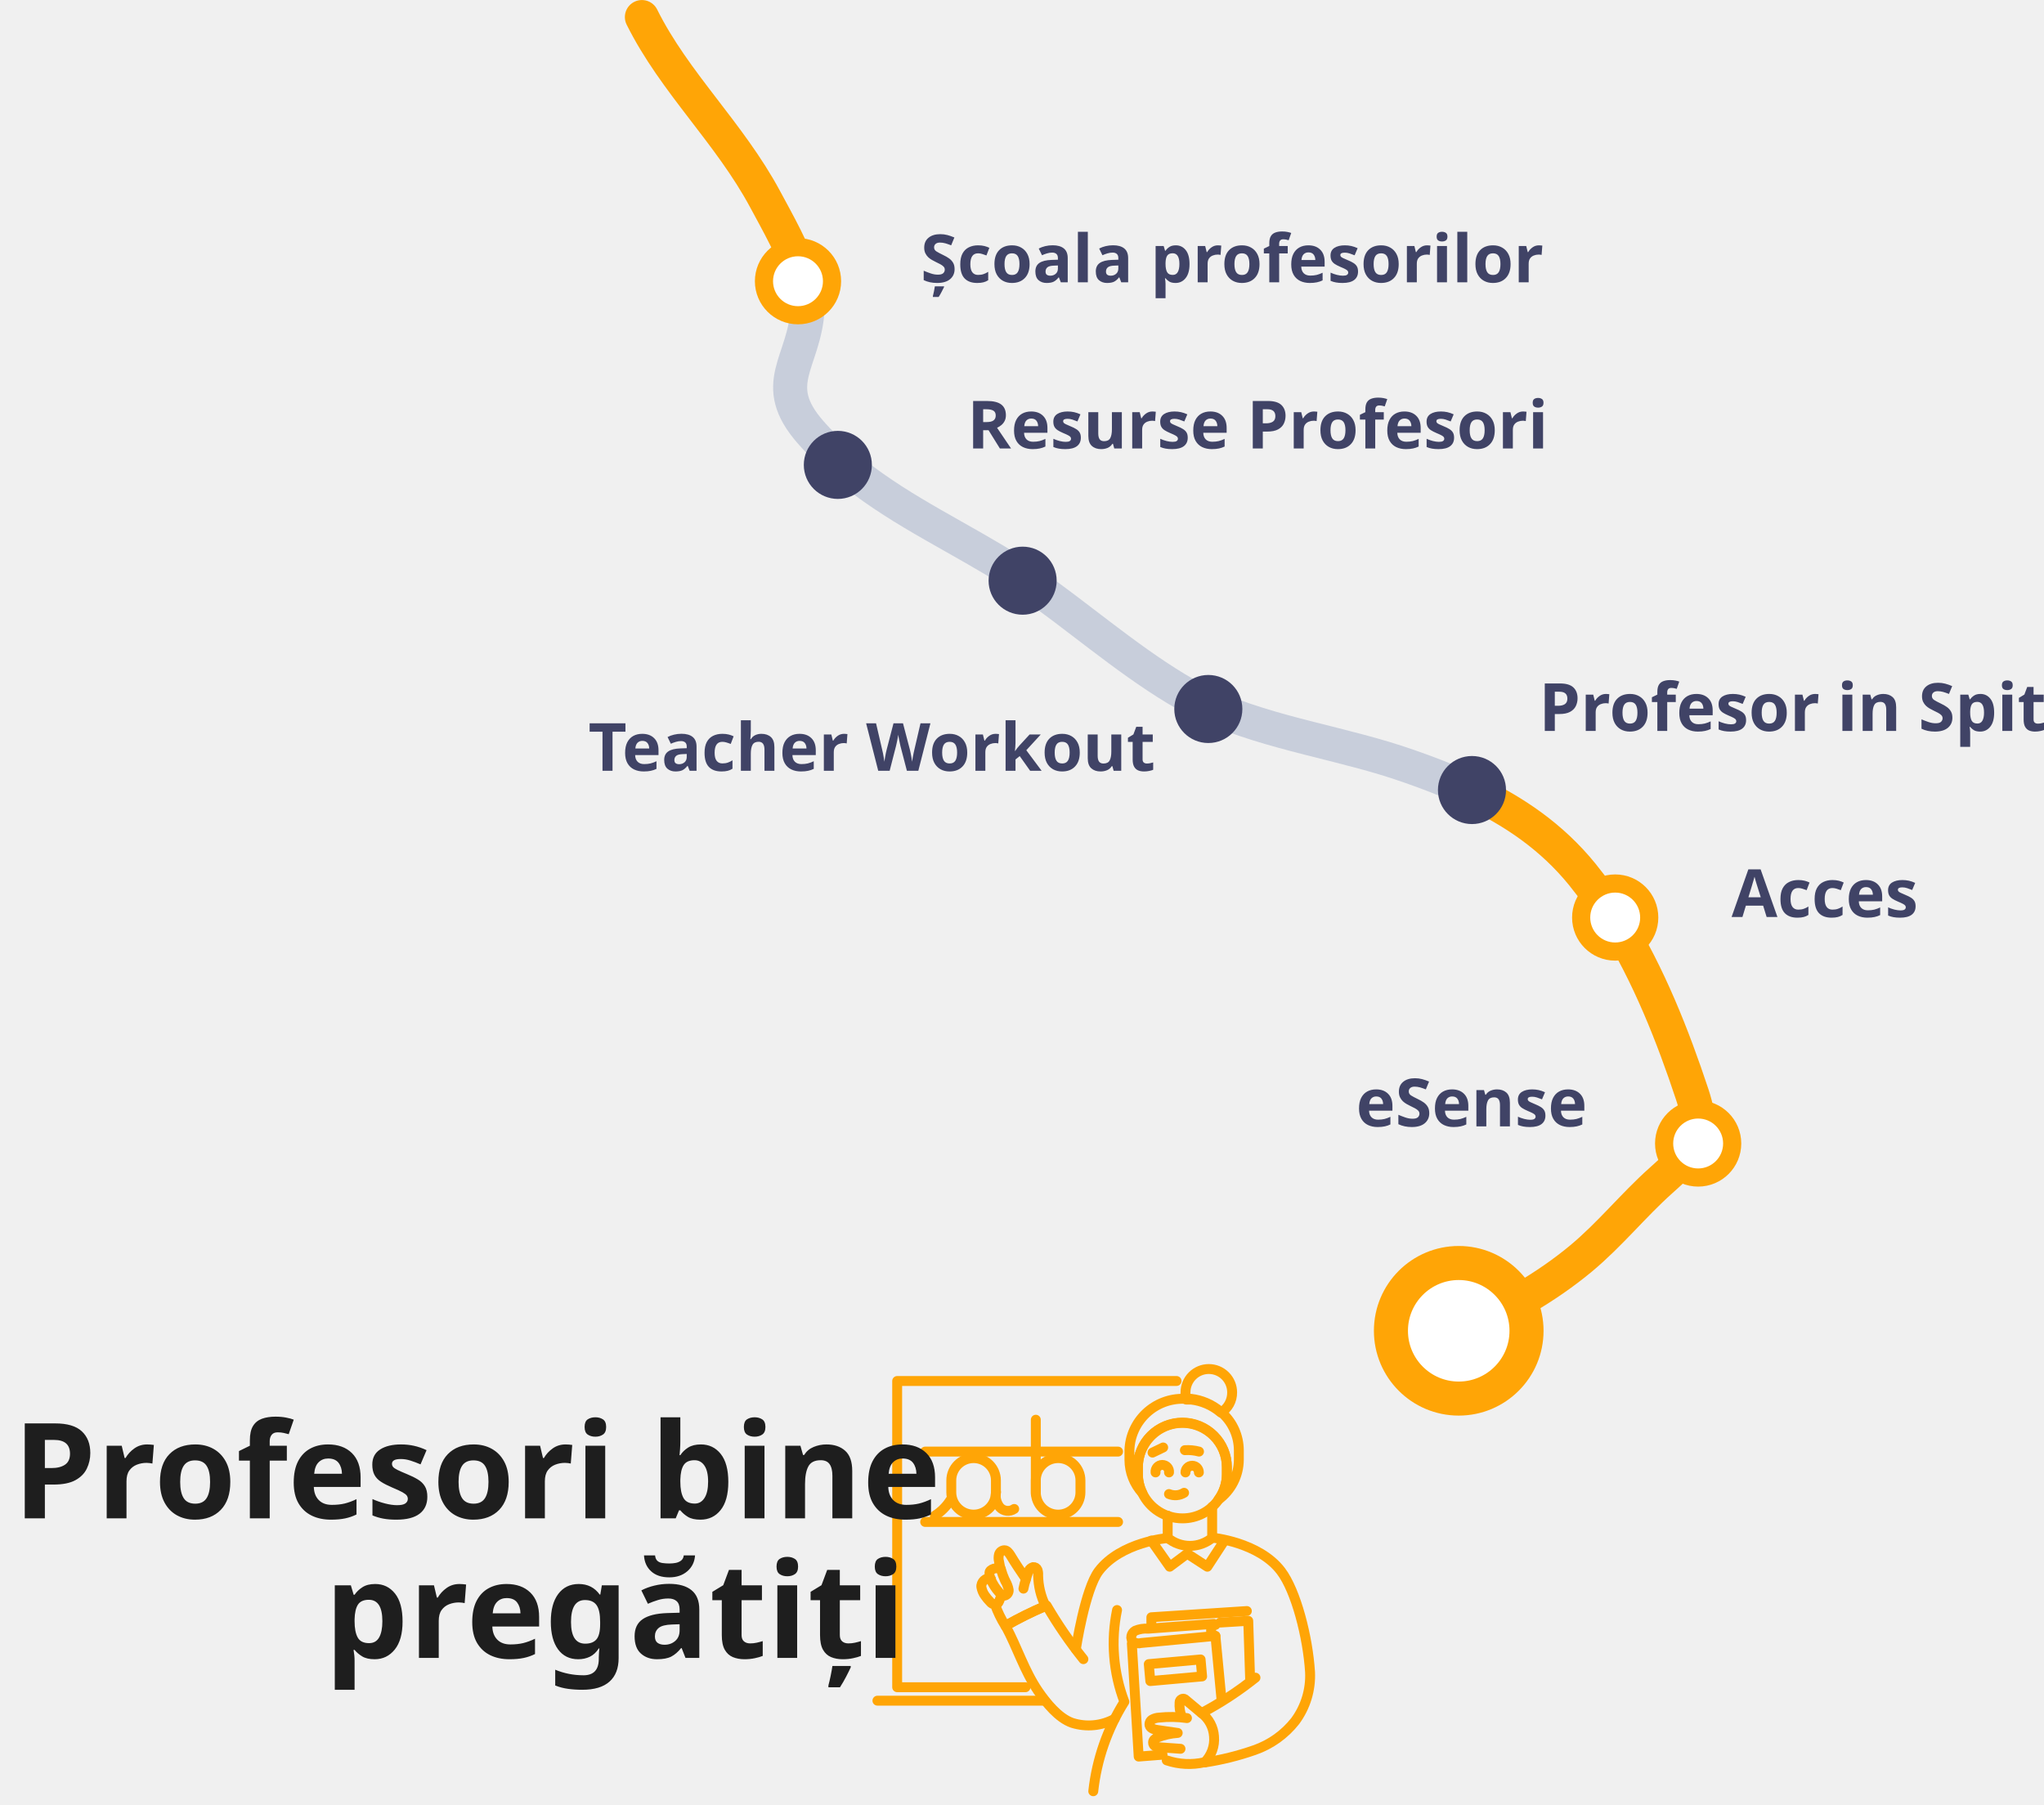
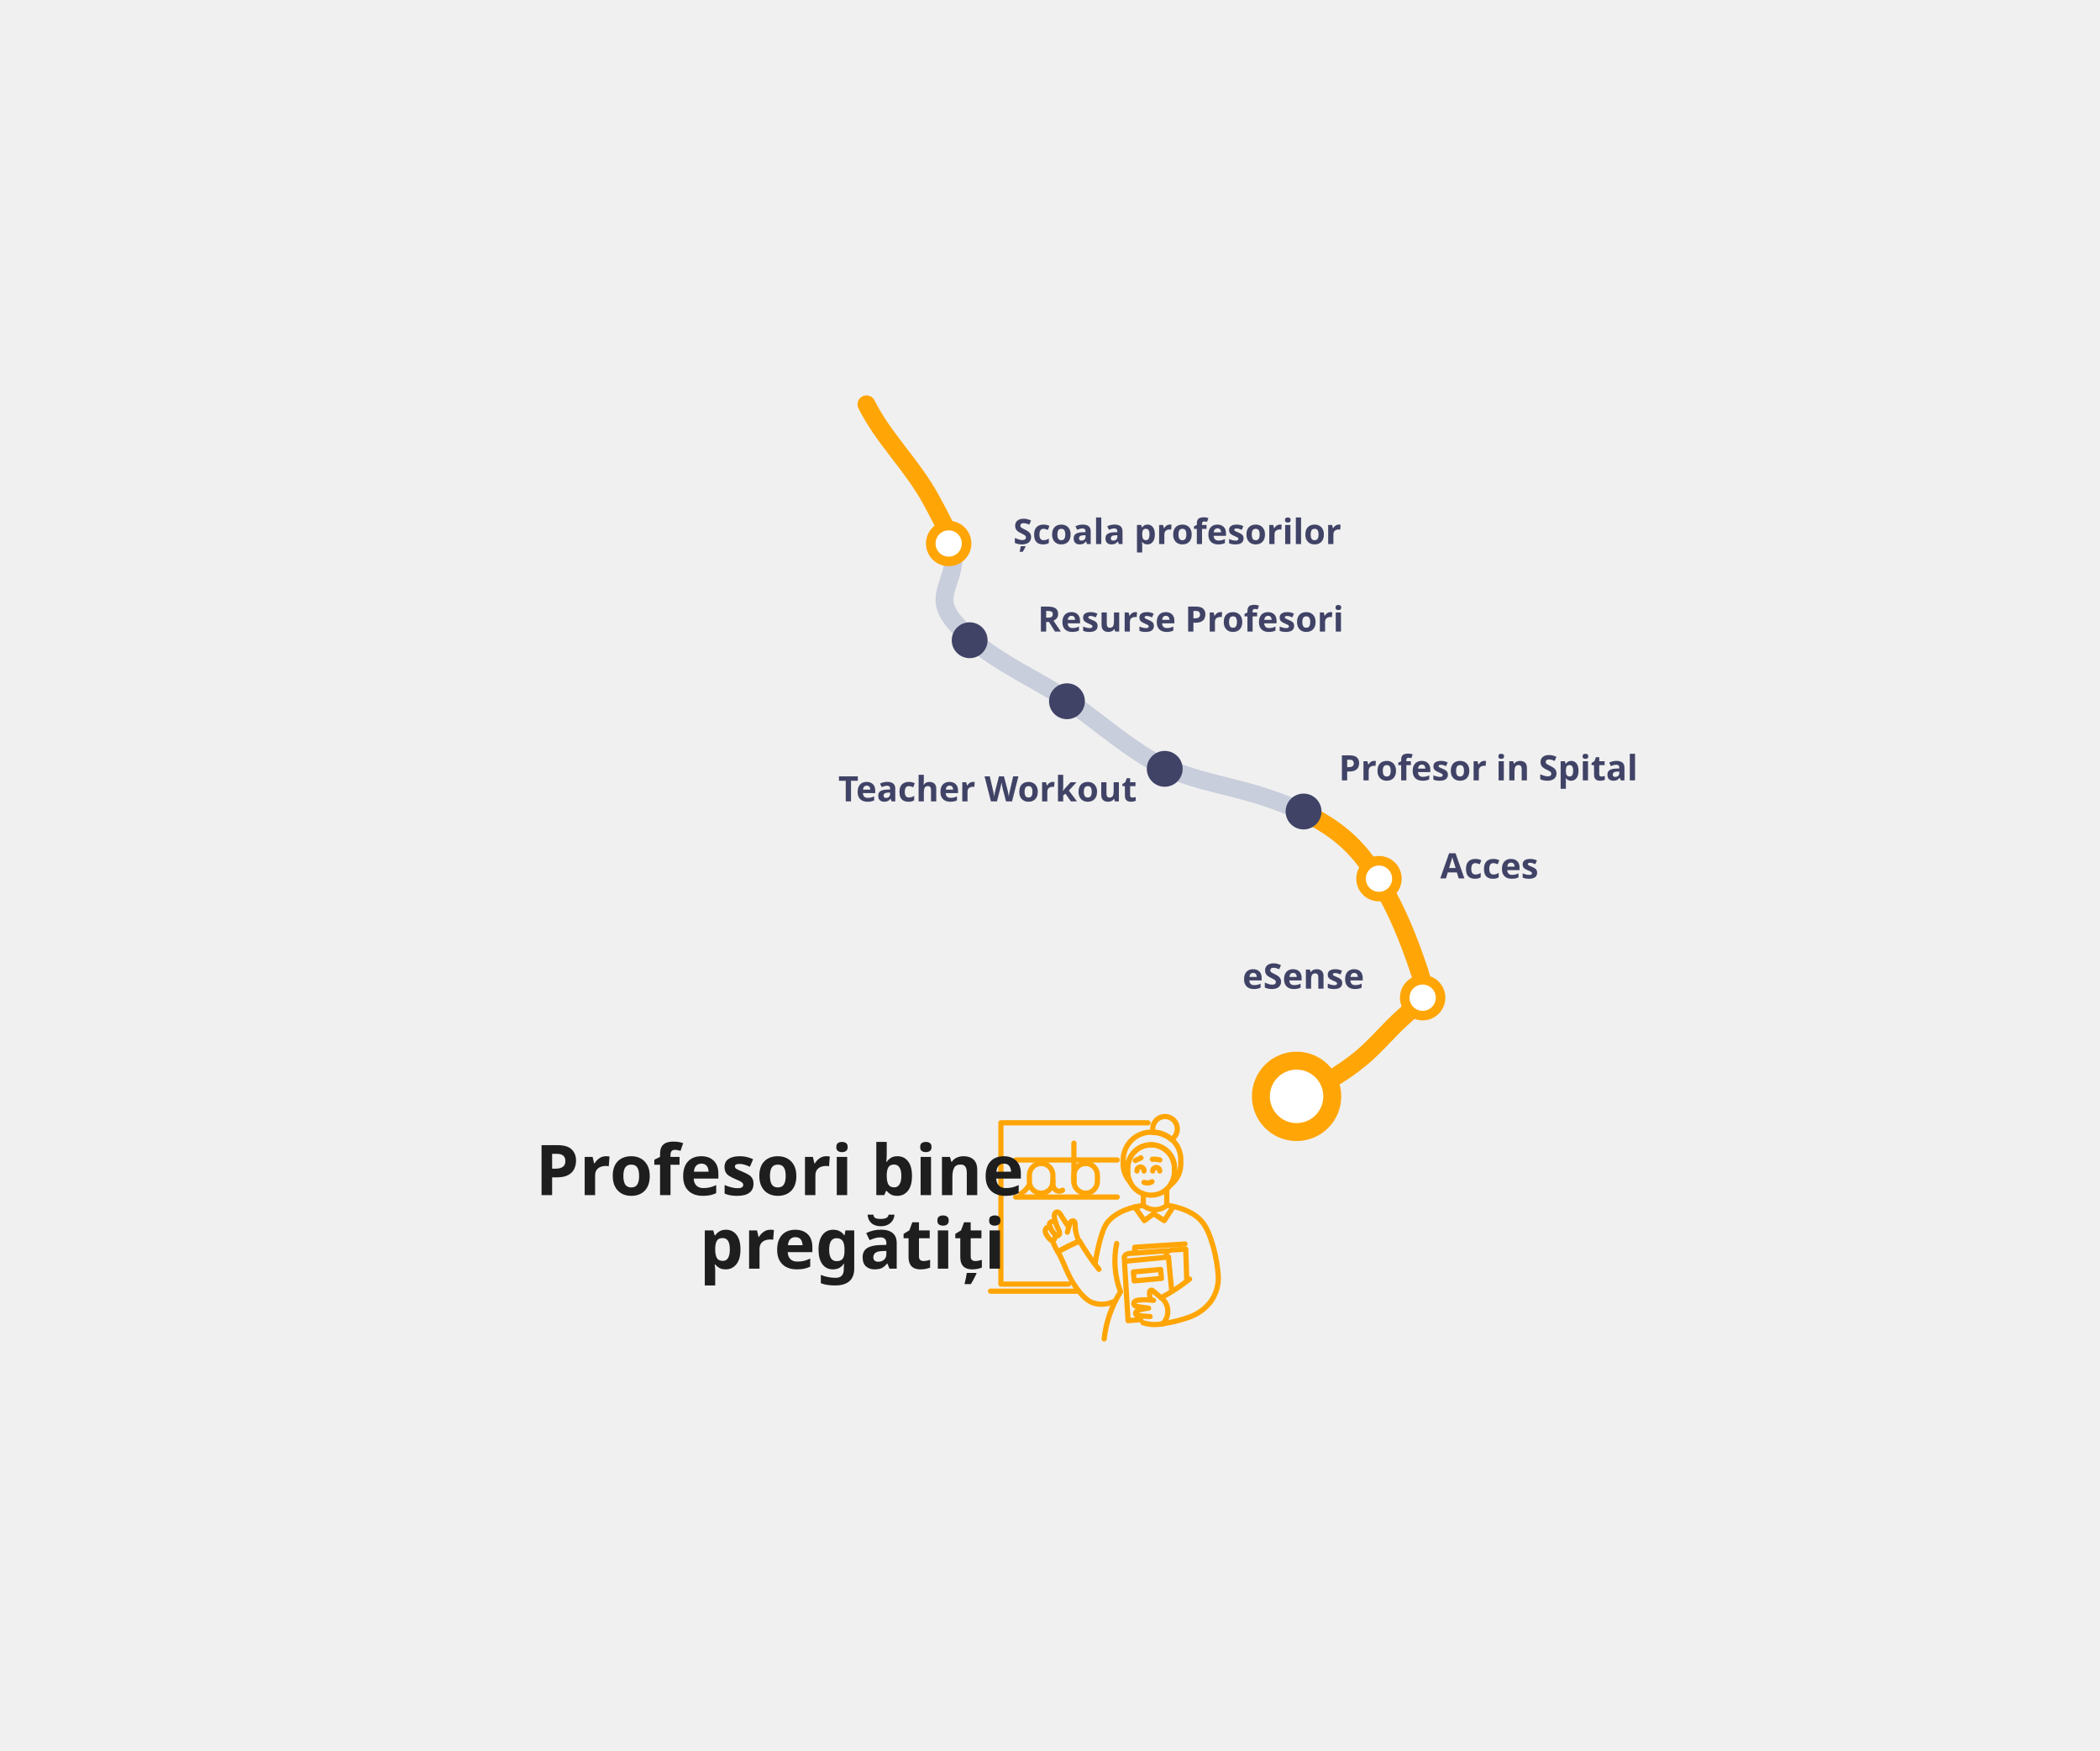
- <svg xmlns="http://www.w3.org/2000/svg" width="615" height="543" viewBox="0 0 615 543" fill="none">
-   <g clip-path="url(#clip0)">
-     <path d="M509.903 343.64C508.292 347.436 504.824 350.713 499.662 355.328C491.388 362.728 484.398 371.467 475.741 378.676C465.091 387.551 452.475 394.596 439.312 400.467" stroke="#FFA506" stroke-width="10.246" stroke-miterlimit="10" stroke-linecap="round" stroke-linejoin="round" />
-     <path d="M438.903 420.866C450.169 420.866 459.302 411.733 459.302 400.467C459.302 389.201 450.169 380.068 438.903 380.068C427.637 380.068 418.504 389.201 418.504 400.467C418.504 411.733 427.637 420.866 438.903 420.866Z" fill="white" stroke="#FFA506" stroke-width="10.246" stroke-miterlimit="10" stroke-linecap="round" stroke-linejoin="round" />
-     <path d="M485.981 277.118C496.085 293.366 503.349 311.799 509.166 329.358C510.558 333.591 511.132 336.84 510.886 339.626C510.777 341.073 510.422 342.384 509.903 343.64" stroke="#FFA506" stroke-width="10.246" stroke-miterlimit="10" stroke-linecap="round" stroke-linejoin="round" />
-     <path d="M510.941 354.345C516.596 354.345 521.181 349.76 521.181 344.104C521.181 338.449 516.596 333.864 510.941 333.864C505.285 333.864 500.7 338.449 500.7 344.104C500.7 349.76 505.285 354.345 510.941 354.345Z" fill="white" stroke="#FFA506" stroke-width="5.462" stroke-miterlimit="10" stroke-linecap="round" stroke-linejoin="round" />
-     <path d="M443.382 238.396C455.479 244.158 466.866 251.75 476.151 263.219C479.701 267.616 482.978 272.258 485.982 277.119" stroke="#FFA506" stroke-width="10.246" stroke-miterlimit="10" stroke-linecap="round" stroke-linejoin="round" />
-     <path d="M485.982 286.349C491.637 286.349 496.222 281.764 496.222 276.108C496.222 270.453 491.637 265.868 485.982 265.868C480.326 265.868 475.741 270.453 475.741 276.108C475.741 281.764 480.326 286.349 485.982 286.349Z" fill="white" stroke="#FFA506" stroke-width="5.462" stroke-miterlimit="10" stroke-linecap="round" stroke-linejoin="round" />
-     <path d="M363.562 212.317C382.759 220.974 404.387 223.65 424.075 230.613C425.413 231.078 426.752 231.569 428.117 232.061C433.278 233.972 438.412 236.02 443.409 238.423" stroke="#C8CEDB" stroke-width="10.246" stroke-miterlimit="10" stroke-linecap="round" stroke-linejoin="round" />
-     <path d="M442.89 247.981C448.545 247.981 453.13 243.397 453.13 237.741C453.13 232.085 448.545 227.501 442.89 227.501C437.234 227.501 432.649 232.085 432.649 237.741C432.649 243.397 437.234 247.981 442.89 247.981Z" fill="#404366" />
-     <path d="M308.781 174.714C323.773 185.064 338.137 197.708 353.866 207.238C357.007 209.149 360.256 210.815 363.588 212.317" stroke="#C8CEDB" stroke-width="10.246" stroke-miterlimit="10" stroke-linecap="round" stroke-linejoin="round" />
-     <path d="M363.562 223.595C369.217 223.595 373.802 219.01 373.802 213.355C373.802 207.699 369.217 203.114 363.562 203.114C357.906 203.114 353.321 207.699 353.321 213.355C353.321 219.01 357.906 223.595 363.562 223.595Z" fill="#404366" />
-     <path d="M251.627 137.876C265.882 150.766 282.84 158.794 299.06 168.461C302.337 170.4 305.56 172.503 308.755 174.714" stroke="#C8CEDB" stroke-width="10.246" stroke-miterlimit="10" stroke-linecap="round" stroke-linejoin="round" />
-     <path d="M307.69 184.982C313.345 184.982 317.93 180.397 317.93 174.742C317.93 169.086 313.345 164.501 307.69 164.501C302.034 164.501 297.449 169.086 297.449 174.742C297.449 180.397 302.034 184.982 307.69 184.982Z" fill="#404366" />
-     <path d="M241.769 84.626C242.643 87.63 243.135 90.47 242.998 92.928C242.07 109.231 231.065 115.484 243.954 130.148C246.412 132.934 248.951 135.501 251.6 137.904" stroke="#C8CEDB" stroke-width="10.246" stroke-miterlimit="10" stroke-linecap="round" stroke-linejoin="round" />
-     <path d="M252.091 150.138C257.747 150.138 262.331 145.553 262.331 139.897C262.331 134.242 257.747 129.657 252.091 129.657C246.435 129.657 241.851 134.242 241.851 139.897C241.851 145.553 246.435 150.138 252.091 150.138Z" fill="#404366" />
-     <path d="M193.134 5.134C202.937 24.85 219.486 39.978 230.218 59.967C233.576 66.248 239.256 76.106 241.769 84.654" stroke="#FFA506" stroke-width="10.246" stroke-miterlimit="10" stroke-linecap="round" stroke-linejoin="round" />
-     <path d="M240.103 94.867C245.758 94.867 250.343 90.282 250.343 84.626C250.343 78.971 245.758 74.386 240.103 74.386C234.447 74.386 229.862 78.971 229.862 84.626C229.862 90.282 234.447 94.867 240.103 94.867Z" fill="white" stroke="#FFA506" stroke-width="5.462" stroke-miterlimit="10" stroke-linecap="round" stroke-linejoin="round" />
-     <text fill="#404366" xml:space="preserve" style="white-space: pre" font-family="Titillium Web" font-size="20" font-weight="600" letter-spacing="0px">
-       <tspan x="277" y="84.95">Școala profesorilor+ <svg xmlns="http://www.w3.org/2000/svg" width="1200" height="1000" viewBox="0 0 1200 1000" fill="none">
+   <g id="segment-education-01-profesori-bine-pregatiti">
+     <g id="Group 1155">
+       <path id="Vector" d="M811.903 569.507C810.292 573.303 806.824 576.58 801.662 581.195C793.388 588.595 786.398 597.333 777.741 604.543C767.091 613.418 754.475 620.463 741.312 626.334" stroke="#FFA506" stroke-width="10.246" stroke-miterlimit="10" stroke-linecap="round" stroke-linejoin="round" />
+       <path id="Vector_2" d="M740.903 646.732C752.169 646.732 761.302 637.599 761.302 626.333C761.302 615.067 752.169 605.935 740.903 605.935C729.637 605.935 720.504 615.067 720.504 626.333C720.504 637.599 729.637 646.732 740.903 646.732Z" fill="white" stroke="#FFA506" stroke-width="10.246" stroke-miterlimit="10" stroke-linecap="round" stroke-linejoin="round" />
+       <path id="Vector_3" d="M787.981 502.985C798.085 519.233 805.349 537.666 811.166 555.224C812.558 559.457 813.132 562.707 812.886 565.492C812.777 566.939 812.422 568.25 811.903 569.506" stroke="#FFA506" stroke-width="10.246" stroke-miterlimit="10" stroke-linecap="round" stroke-linejoin="round" />
+       <path id="Vector_4" d="M812.941 580.211C818.596 580.211 823.181 575.626 823.181 569.971C823.181 564.315 818.596 559.73 812.941 559.73C807.285 559.73 802.7 564.315 802.7 569.971C802.7 575.626 807.285 580.211 812.941 580.211Z" fill="white" stroke="#FFA506" stroke-width="5.462" stroke-miterlimit="10" stroke-linecap="round" stroke-linejoin="round" />
+       <path id="Vector_5" d="M745.381 464.263C757.478 470.025 768.865 477.616 778.15 489.085C781.7 493.482 784.977 498.124 787.981 502.985" stroke="#FFA506" stroke-width="10.246" stroke-miterlimit="10" stroke-linecap="round" stroke-linejoin="round" />
+       <path id="Vector_6" d="M787.982 512.215C793.637 512.215 798.222 507.63 798.222 501.975C798.222 496.319 793.637 491.734 787.982 491.734C782.326 491.734 777.741 496.319 777.741 501.975C777.741 507.63 782.326 512.215 787.982 512.215Z" fill="white" stroke="#FFA506" stroke-width="5.462" stroke-miterlimit="10" stroke-linecap="round" stroke-linejoin="round" />
+       <path id="Vector_7" d="M665.562 438.184C684.759 446.84 706.387 449.516 726.075 456.48C727.413 456.944 728.752 457.436 730.117 457.927C735.278 459.839 740.412 461.887 745.409 464.29" stroke="#C8CEDB" stroke-width="10.246" stroke-miterlimit="10" stroke-linecap="round" stroke-linejoin="round" />
+       <path id="Vector_8" d="M744.89 473.848C750.545 473.848 755.13 469.263 755.13 463.608C755.13 457.952 750.545 453.367 744.89 453.367C739.234 453.367 734.649 457.952 734.649 463.608C734.649 469.263 739.234 473.848 744.89 473.848Z" fill="#404366" />
+       <path id="Vector_9" d="M610.781 400.581C625.773 410.931 640.137 423.574 655.866 433.105C659.007 435.016 662.256 436.682 665.588 438.184" stroke="#C8CEDB" stroke-width="10.246" stroke-miterlimit="10" stroke-linecap="round" stroke-linejoin="round" />
+       <path id="Vector_10" d="M665.561 449.461C671.216 449.461 675.801 444.876 675.801 439.221C675.801 433.565 671.216 428.98 665.561 428.98C659.905 428.98 655.32 433.565 655.32 439.221C655.32 444.876 659.905 449.461 665.561 449.461Z" fill="#404366" />
+       <path id="Vector_11" d="M553.627 363.743C567.882 376.632 584.84 384.66 601.06 394.327C604.337 396.266 607.56 398.369 610.755 400.581" stroke="#C8CEDB" stroke-width="10.246" stroke-miterlimit="10" stroke-linecap="round" stroke-linejoin="round" />
+       <path id="Vector_12" d="M609.69 410.848C615.345 410.848 619.93 406.264 619.93 400.608C619.93 394.952 615.345 390.368 609.69 390.368C604.034 390.368 599.449 394.952 599.449 400.608C599.449 406.264 604.034 410.848 609.69 410.848Z" fill="#404366" />
+       <path id="Vector_13" d="M543.769 310.493C544.643 313.497 545.135 316.337 544.998 318.794C544.07 335.097 533.065 341.35 545.954 356.015C548.412 358.8 550.951 361.367 553.6 363.77" stroke="#C8CEDB" stroke-width="10.246" stroke-miterlimit="10" stroke-linecap="round" stroke-linejoin="round" />
+       <path id="Vector_14" d="M554.091 376.004C559.747 376.004 564.331 371.419 564.331 365.764C564.331 360.108 559.747 355.523 554.091 355.523C548.435 355.523 543.851 360.108 543.851 365.764C543.851 371.419 548.435 376.004 554.091 376.004Z" fill="#404366" />
+       <path id="Vector_15" d="M495.134 231C504.937 250.716 521.486 265.845 532.218 285.834C535.576 292.115 541.256 301.973 543.769 310.52" stroke="#FFA506" stroke-width="10.246" stroke-miterlimit="10" stroke-linecap="round" stroke-linejoin="round" />
+       <path id="Vector_16" d="M542.103 320.733C547.758 320.733 552.343 316.148 552.343 310.493C552.343 304.837 547.758 300.252 542.103 300.252C536.447 300.252 531.862 304.837 531.862 310.493C531.862 316.148 536.447 320.733 542.103 320.733Z" fill="white" stroke="#FFA506" stroke-width="5.462" stroke-miterlimit="10" stroke-linecap="round" stroke-linejoin="round" />
+       <text id="Ècoala profesorilor" fill="#404366" xml:space="preserve" style="white-space: pre" font-family="Titillium Web" font-size="20" font-weight="600" letter-spacing="0px">
+         <tspan x="579" y="310.816">Școala profesorilor</tspan>
-     </text>
-     <text fill="#404366" xml:space="preserve" style="white-space: pre" font-family="Titillium Web" font-size="20" font-weight="600" letter-spacing="0px">
-       <tspan x="291" y="134.95">Resurse Profesori</tspan>
-     </text>
-     <text fill="#404366" xml:space="preserve" style="white-space: pre" font-family="Titillium Web" font-size="20" font-weight="600" letter-spacing="0px">
-       <tspan x="177" y="231.95">Teacher Workout</tspan>
-     </text>
-     <text fill="#404366" xml:space="preserve" style="white-space: pre" font-family="Titillium Web" font-size="20" font-weight="600" letter-spacing="0px">
-       <tspan x="521" y="275.95">Acces</tspan>
-     </text>
-     <text fill="#404366" xml:space="preserve" style="white-space: pre" font-family="Titillium Web" font-size="20" font-weight="600" letter-spacing="0px">
-       <tspan x="463" y="219.95">Profesor in Spital+       </text>
+       <text id="Resurse Profesori" fill="#404366" xml:space="preserve" style="white-space: pre" font-family="Titillium Web" font-size="20" font-weight="600" letter-spacing="0px">
+         <tspan x="593" y="360.816">Resurse Profesori</tspan>
+       </text>
+       <text id="Teacher Workout" fill="#404366" xml:space="preserve" style="white-space: pre" font-family="Titillium Web" font-size="20" font-weight="600" letter-spacing="0px">
+         <tspan x="479" y="457.816">Teacher Workout</tspan>
+       </text>
+       <text id="Acces" fill="#404366" xml:space="preserve" style="white-space: pre" font-family="Titillium Web" font-size="20" font-weight="600" letter-spacing="0px">
+         <tspan x="823" y="501.816">Acces</tspan>
+       </text>
+       <text id="Profesor in Spital" fill="#404366" xml:space="preserve" style="white-space: pre" font-family="Titillium Web" font-size="20" font-weight="600" letter-spacing="0px">
+         <tspan x="765" y="445.816">Profesor in Spital</tspan>
-     </text>
-     <text fill="#404366" xml:space="preserve" style="white-space: pre" font-family="Titillium Web" font-size="20" font-weight="600" letter-spacing="0px">
-       <tspan x="408" y="338.95">eSense</tspan>
-     </text>
-     <path d="M354.001 415.573H269.942V507.726H308.544" stroke="#FFA506" stroke-width="2.978" stroke-linecap="round" stroke-linejoin="round" />
-     <path d="M364.716 453.425V462.783C362.833 464.339 360.468 465.19 358.025 465.19C355.583 465.19 353.217 464.339 351.334 462.783V456.092" stroke="#FFA506" stroke-width="2.978" stroke-linecap="round" stroke-linejoin="round" />
-     <path d="M351.731 449.592C352.464 449.891 353.257 450.013 354.046 449.948C354.834 449.883 355.596 449.633 356.27 449.218" stroke="#FFA506" stroke-width="2.978" stroke-linecap="round" stroke-linejoin="round" />
-     <path d="M356.504 436.393C357.936 436.298 359.375 436.44 360.762 436.814" stroke="#FFA506" stroke-width="2.978" stroke-linecap="round" stroke-linejoin="round" />
-     <path d="M346.773 437.121L349.978 435.577" stroke="#FFA506" stroke-width="2.978" stroke-linecap="round" stroke-linejoin="round" />
-     <path d="M347.685 443.084C347.654 442.8 347.683 442.513 347.771 442.241C347.859 441.969 348.003 441.719 348.194 441.506C348.385 441.294 348.618 441.124 348.879 441.007C349.14 440.891 349.422 440.831 349.708 440.831C349.994 440.831 350.276 440.891 350.537 441.007C350.798 441.124 351.032 441.294 351.222 441.506C351.413 441.719 351.557 441.969 351.645 442.241C351.733 442.513 351.762 442.8 351.732 443.084" stroke="#FFA506" stroke-width="2.978" stroke-linecap="round" stroke-linejoin="round" />
-     <path d="M356.692 443.087C356.692 442.553 356.904 442.042 357.282 441.664C357.659 441.287 358.171 441.075 358.704 441.075C359.238 441.075 359.75 441.287 360.127 441.664C360.505 442.042 360.717 442.553 360.717 443.087" stroke="#FFA506" stroke-width="2.978" stroke-linecap="round" stroke-linejoin="round" />
-     <path d="M351.287 462.832C351.287 462.832 337.25 464.002 330.582 472.775C326.441 478.273 323.704 496.287 323.704 496.287" stroke="#FFA506" stroke-width="2.978" stroke-linecap="round" stroke-linejoin="round" />
-     <path d="M364.714 462.716C364.714 462.716 378.752 464.002 385.419 472.776C389.958 478.765 393.514 492.662 394.169 503.189C394.413 508.462 392.835 513.658 389.701 517.905C386.546 521.92 382.309 524.948 377.488 526.631C372.595 528.348 367.55 529.602 362.422 530.374" stroke="#FFA506" stroke-width="2.978" stroke-linecap="round" stroke-linejoin="round" />
-     <path d="M377.746 504.849C372.678 508.897 367.243 512.461 361.51 515.494C362.602 516.327 363.504 517.384 364.154 518.595C364.804 519.805 365.187 521.141 365.276 522.512C365.407 523.952 365.218 525.402 364.725 526.761C364.232 528.119 363.445 529.352 362.422 530.373" stroke="#FFA506" stroke-width="2.978" stroke-linecap="round" stroke-linejoin="round" />
-     <path d="M335.4 517.225C333.464 518.281 331.335 518.936 329.14 519.149C326.945 519.362 324.73 519.129 322.627 518.465C318.462 517.038 314.719 512.336 312.333 508.85C308.192 502.767 306.11 495.842 302.624 489.385C302.611 489.339 302.611 489.291 302.624 489.245C306.489 487.024 310.48 485.032 314.579 483.279L314.906 483.138C318.194 488.783 321.893 494.179 325.972 499.281" stroke="#FFA506" stroke-width="2.978" stroke-linecap="round" stroke-linejoin="round" />
-     <path d="M361.488 515.492C359.944 514.229 358.049 512.591 356.505 511.328C356.356 511.229 356.181 511.177 356.002 511.177C355.823 511.177 355.648 511.229 355.499 511.328C355.324 511.414 355.178 511.548 355.074 511.713C354.971 511.878 354.915 512.069 354.914 512.264C354.797 513.77 355.029 515.283 355.592 516.685" stroke="#FFA506" stroke-width="2.978" stroke-linecap="round" stroke-linejoin="round" />
-     <path d="M357.136 517.014C354.337 516.616 351.501 516.569 348.691 516.873C347.994 516.91 347.315 517.101 346.702 517.435C346.399 517.605 346.157 517.865 346.01 518.18C345.863 518.495 345.819 518.848 345.883 519.189C346.117 520.148 347.31 520.453 348.222 520.593L354.352 521.482C352.292 521.619 350.264 522.069 348.34 522.816C347.521 523.167 346.912 523.634 346.936 524.383C346.935 524.614 346.998 524.841 347.118 525.039C347.237 525.238 347.409 525.399 347.614 525.506C348.044 525.689 348.504 525.793 348.971 525.81L355.194 526.254" stroke="#FFA506" stroke-width="2.978" stroke-linecap="round" stroke-linejoin="round" />
-     <path d="M351.054 529.739C354.719 530.973 358.655 531.168 362.424 530.3" stroke="#FFA506" stroke-width="2.978" stroke-linecap="round" stroke-linejoin="round" />
-     <path d="M336.102 484.496C334.189 493.719 334.952 503.298 338.301 512.102C333.186 520.255 329.987 529.462 328.943 539.03" stroke="#FFA506" stroke-width="2.978" stroke-linecap="round" stroke-linejoin="round" />
-     <path d="M365.698 492.286C364.552 492.427 344.643 494.275 343.403 494.415C342.616 494.63 341.777 494.529 341.063 494.135C340.791 493.924 340.585 493.641 340.469 493.318C340.353 492.995 340.332 492.645 340.408 492.31C340.475 491.975 340.615 491.66 340.817 491.385C341.019 491.11 341.279 490.883 341.578 490.719C342.806 490.21 344.137 490.002 345.461 490.111L349.182 489.83L365.207 488.66" stroke="#FFA506" stroke-width="2.978" stroke-linecap="round" stroke-linejoin="round" />
-     <path d="M340.55 494.601C340.55 494.882 342.609 528.594 342.609 528.594L349.791 528.033" stroke="#FFA506" stroke-width="2.978" stroke-linecap="round" stroke-linejoin="round" />
-     <path d="M346.423 489.711V486.67L375.152 484.798" stroke="#FFA506" stroke-width="2.978" stroke-linecap="round" stroke-linejoin="round" />
-     <path d="M367.15 488.264L375.573 487.749C375.573 488.123 376.134 505.178 376.134 505.178" stroke="#FFA506" stroke-width="2.978" stroke-linecap="round" stroke-linejoin="round" />
-     <path d="M365.697 488.966C365.324 489.056 364.992 489.268 364.754 489.57C364.516 489.871 364.387 490.244 364.387 490.627C364.387 491.011 364.516 491.384 364.754 491.685C364.992 491.987 365.324 492.199 365.697 492.289L367.499 511.122" stroke="#FFA506" stroke-width="2.978" stroke-linecap="round" stroke-linejoin="round" />
-     <path d="M346.423 463.604L351.944 471.464L357.208 467.534L363.267 471.464L368.391 463.604" stroke="#FFA506" stroke-width="2.978" stroke-linecap="round" stroke-linejoin="round" />
-     <path d="M361.238 499.37L345.649 500.77L346.108 505.873L361.696 504.473L361.238 499.37Z" stroke="#FFA506" stroke-width="2.978" stroke-linecap="round" stroke-linejoin="round" />
-     <path d="M314.579 483.278C310.433 485.026 306.394 487.018 302.484 489.244C301.22 487.225 300.176 485.076 299.373 482.834C299.083 482.81 298.801 482.725 298.547 482.584C298.293 482.443 298.072 482.249 297.899 482.015C297.342 481.45 296.833 480.839 296.378 480.19C295.818 479.42 295.442 478.531 295.279 477.593C295.045 476.283 296.589 474.388 298.109 475.254C297.806 474.637 297.669 473.951 297.712 473.265C297.712 472.212 300.051 471.44 301.081 472.236C300.893 471.487 300.73 470.707 300.589 469.896C300.402 469.191 300.402 468.449 300.589 467.744C300.693 467.393 300.905 467.084 301.195 466.862C301.485 466.639 301.838 466.514 302.203 466.504C302.999 466.504 303.56 467.299 304.005 467.978C305.409 470.317 307.14 472.914 308.684 475.16C308.919 474.319 309.2 473.491 309.526 472.68C309.657 472.416 309.841 472.182 310.066 471.993C310.292 471.804 310.554 471.663 310.836 471.581C311.112 471.551 311.389 471.613 311.626 471.757C311.862 471.901 312.045 472.118 312.146 472.376C312.332 472.909 312.404 473.475 312.357 474.037C312.403 477.244 313.162 480.401 314.579 483.278Z" stroke="#FFA506" stroke-width="2.978" stroke-linecap="round" stroke-linejoin="round" />
-     <path d="M308.732 475.135C308.385 476.086 308.119 477.064 307.937 478.06" stroke="#FFA506" stroke-width="2.978" stroke-linecap="round" stroke-linejoin="round" />
-     <path d="M302.344 475.487C301.856 474.422 301.457 473.319 301.15 472.188" stroke="#FFA506" stroke-width="2.978" stroke-linecap="round" stroke-linejoin="round" />
-     <path d="M302.579 475.93C303.024 476.715 303.332 477.569 303.491 478.457C303.527 478.86 303.409 479.262 303.162 479.583C302.915 479.903 302.557 480.12 302.158 480.188C301.819 480.133 301.497 480.003 301.214 479.809C300.931 479.615 300.694 479.361 300.52 479.065C299.558 477.984 298.769 476.761 298.181 475.439C298.16 475.362 298.16 475.282 298.181 475.205" stroke="#FFA506" stroke-width="2.978" stroke-linecap="round" stroke-linejoin="round" />
-     <path d="M299.444 482.834C299.646 482.812 299.84 482.744 300.01 482.634C300.18 482.524 300.323 482.377 300.427 482.202C300.616 481.859 300.773 481.499 300.895 481.126" stroke="#FFA506" stroke-width="2.978" stroke-linecap="round" stroke-linejoin="round" />
-     <path d="M302.624 489.386C302.611 489.34 302.611 489.292 302.624 489.246" stroke="#FFA506" stroke-width="2.978" stroke-linecap="round" stroke-linejoin="round" />
-     <path d="M299.443 482.837C299.429 482.799 299.429 482.757 299.443 482.72" stroke="#FFA506" stroke-width="2.978" stroke-linecap="round" stroke-linejoin="round" />
-     <path d="M369.138 441.473V443.555C369.153 446.359 368.259 449.093 366.588 451.346C365.368 453.075 363.748 454.485 361.866 455.454C359.985 456.423 357.896 456.924 355.78 456.913C353.252 456.917 350.774 456.202 348.637 454.852C346.5 453.502 344.79 451.571 343.708 449.287C342.82 447.507 342.363 445.544 342.374 443.555V441.473C342.392 438.832 343.191 436.256 344.67 434.069C346.149 431.881 348.242 430.181 350.686 429.18C353.129 428.18 355.814 427.924 358.402 428.447C360.991 428.969 363.367 430.245 365.231 432.115C366.465 433.341 367.446 434.799 368.116 436.405C368.787 438.011 369.134 439.733 369.138 441.473Z" stroke="#FFA506" stroke-width="2.978" stroke-linecap="round" stroke-linejoin="round" />
-     <path d="M372.742 436.42V439.274C372.725 441.62 372.16 443.929 371.091 446.016C370.023 448.104 368.481 449.913 366.589 451.3C368.26 449.047 369.154 446.313 369.139 443.509V441.474C369.139 437.928 367.732 434.528 365.228 432.019C362.724 429.51 359.326 428.098 355.781 428.092C352.229 428.092 348.823 429.501 346.31 432.01C343.797 434.519 342.381 437.922 342.375 441.474V443.556C342.364 445.544 342.821 447.508 343.709 449.288C341.224 446.562 339.839 443.01 339.825 439.321V436.42C339.953 432.198 341.749 428.199 344.817 425.297C347.886 422.395 351.979 420.826 356.201 420.933H356.833H358.307C361.554 421.307 364.621 422.625 367.127 424.723C367.197 424.748 367.255 424.798 367.291 424.863C367.493 424.991 367.682 425.14 367.852 425.308C369.385 426.727 370.61 428.445 371.451 430.356C372.292 432.268 372.731 434.332 372.742 436.42Z" stroke="#FFA506" stroke-width="2.978" stroke-linecap="round" stroke-linejoin="round" />
-     <path d="M370.727 418.989C370.747 420.212 370.446 421.419 369.855 422.49C369.264 423.561 368.403 424.459 367.359 425.095C367.323 425.03 367.265 424.98 367.195 424.955C364.688 422.857 361.622 421.539 358.375 421.165H356.901C356.715 420.455 356.644 419.721 356.691 418.989C356.691 417.128 357.43 415.342 358.746 414.026C360.062 412.71 361.848 411.97 363.709 411.97C365.57 411.97 367.356 412.71 368.672 414.026C369.988 415.342 370.727 417.128 370.727 418.989Z" stroke="#FFA506" stroke-width="2.978" stroke-linecap="round" stroke-linejoin="round" />
-     <path d="M299.654 445.494C299.654 441.786 296.648 438.78 292.94 438.78C289.232 438.78 286.226 441.786 286.226 445.494V449.074C286.226 452.782 289.232 455.788 292.94 455.788C296.648 455.788 299.654 452.782 299.654 449.074V445.494Z" stroke="#FFA506" stroke-width="2.978" stroke-linecap="round" stroke-linejoin="round" />
-     <path d="M325.084 445.494C325.084 441.786 322.078 438.78 318.37 438.78C314.661 438.78 311.655 441.786 311.655 445.494V449.074C311.655 452.782 314.661 455.788 318.37 455.788C322.078 455.788 325.084 452.782 325.084 449.074V445.494Z" stroke="#FFA506" stroke-width="2.978" stroke-linecap="round" stroke-linejoin="round" />
-     <path d="M299.679 449.005C299.532 449.798 299.556 450.613 299.75 451.395C299.943 452.178 300.302 452.911 300.802 453.543C301.335 454.151 302.073 454.541 302.875 454.64C303.677 454.739 304.488 454.54 305.153 454.081" stroke="#FFA506" stroke-width="2.978" stroke-linecap="round" stroke-linejoin="round" />
-     <path d="M281.29 456.096C283.178 454.902 284.776 453.304 285.969 451.417" stroke="#FFA506" stroke-width="2.978" stroke-linecap="round" stroke-linejoin="round" />
-     <path d="M278.366 457.989H336.41" stroke="#FFA506" stroke-width="2.978" stroke-linecap="round" stroke-linejoin="round" />
-     <path d="M278.366 436.818H336.41" stroke="#FFA506" stroke-width="2.978" stroke-linecap="round" stroke-linejoin="round" />
-     <path d="M264 511.774H314.393" stroke="#FFA506" stroke-width="2.978" stroke-linecap="round" stroke-linejoin="round" />
-     <path d="M311.655 427.225V449.59" stroke="#FFA506" stroke-width="2.978" stroke-linecap="round" stroke-linejoin="round" />
-     <text fill="#1E1E1E" xml:space="preserve" style="white-space: pre" font-family="Titillium Web" font-size="40" font-weight="600" letter-spacing="0px">
-       <tspan x="3.859" y="456.9">Profesori bine </tspan>
-       <tspan x="97.609" y="498.9">pregătiți</tspan>
-     </text>
+       </text>
+       <text id="eSense" fill="#404366" xml:space="preserve" style="white-space: pre" font-family="Titillium Web" font-size="20" font-weight="600" letter-spacing="0px">
+         <tspan x="710" y="564.816">eSense</tspan>
+       </text>
+       <g id="icon-profesori-bine-pregatiti 1">
+         <path id="Vector_17" d="M656.001 641.439H571.942V733.592H610.544" stroke="#FFA506" stroke-width="2.978" stroke-linecap="round" stroke-linejoin="round" />
+         <path id="Vector_18" d="M666.716 679.291V688.649C664.833 690.205 662.468 691.056 660.025 691.056C657.583 691.056 655.217 690.205 653.334 688.649V681.958" stroke="#FFA506" stroke-width="2.978" stroke-linecap="round" stroke-linejoin="round" />
+         <path id="Vector_19" d="M653.731 675.458C654.464 675.757 655.257 675.879 656.046 675.814C656.834 675.749 657.596 675.499 658.27 675.084" stroke="#FFA506" stroke-width="2.978" stroke-linecap="round" stroke-linejoin="round" />
+         <path id="Vector_20" d="M658.504 662.259C659.936 662.164 661.375 662.306 662.762 662.68" stroke="#FFA506" stroke-width="2.978" stroke-linecap="round" stroke-linejoin="round" />
+         <path id="Vector_21" d="M648.773 662.987L651.978 661.443" stroke="#FFA506" stroke-width="2.978" stroke-linecap="round" stroke-linejoin="round" />
+         <path id="Vector_22" d="M649.685 668.951C649.654 668.667 649.683 668.379 649.771 668.107C649.859 667.836 650.003 667.585 650.194 667.373C650.385 667.16 650.618 666.99 650.879 666.874C651.14 666.757 651.422 666.697 651.708 666.697C651.994 666.697 652.276 666.757 652.537 666.874C652.798 666.99 653.032 667.16 653.222 667.373C653.413 667.585 653.557 667.836 653.645 668.107C653.733 668.379 653.762 668.667 653.732 668.951" stroke="#FFA506" stroke-width="2.978" stroke-linecap="round" stroke-linejoin="round" />
+         <path id="Vector_23" d="M658.692 668.953C658.692 668.42 658.904 667.908 659.282 667.531C659.659 667.153 660.171 666.941 660.704 666.941C661.238 666.941 661.75 667.153 662.127 667.531C662.505 667.908 662.717 668.42 662.717 668.953" stroke="#FFA506" stroke-width="2.978" stroke-linecap="round" stroke-linejoin="round" />
+         <path id="Vector_24" d="M653.287 688.698C653.287 688.698 639.25 689.868 632.582 698.641C628.441 704.139 625.704 722.153 625.704 722.153" stroke="#FFA506" stroke-width="2.978" stroke-linecap="round" stroke-linejoin="round" />
+         <path id="Vector_25" d="M666.714 688.582C666.714 688.582 680.752 689.869 687.419 698.642C691.958 704.631 695.514 718.528 696.169 729.055C696.413 734.328 694.835 739.524 691.701 743.771C688.546 747.786 684.309 750.814 679.488 752.497C674.595 754.215 669.55 755.468 664.422 756.24" stroke="#FFA506" stroke-width="2.978" stroke-linecap="round" stroke-linejoin="round" />
+         <path id="Vector_26" d="M679.746 730.715C674.678 734.763 669.243 738.327 663.51 741.36C664.602 742.193 665.504 743.25 666.154 744.461C666.804 745.672 667.187 747.007 667.276 748.378C667.407 749.818 667.218 751.268 666.725 752.627C666.232 753.985 665.445 755.219 664.422 756.239" stroke="#FFA506" stroke-width="2.978" stroke-linecap="round" stroke-linejoin="round" />
+         <path id="Vector_27" d="M637.4 743.092C635.464 744.148 633.335 744.802 631.14 745.015C628.945 745.228 626.73 744.995 624.627 744.332C620.462 742.905 616.719 738.202 614.333 734.716C610.192 728.633 608.11 721.708 604.624 715.251C604.611 715.206 604.611 715.157 604.624 715.111C608.489 712.89 612.48 710.898 616.579 709.145L616.906 709.005C620.194 714.65 623.893 720.046 627.972 725.148" stroke="#FFA506" stroke-width="2.978" stroke-linecap="round" stroke-linejoin="round" />
+         <path id="Vector_28" d="M663.488 741.358C661.944 740.095 660.049 738.457 658.505 737.194C658.356 737.095 658.181 737.043 658.002 737.043C657.823 737.043 657.648 737.095 657.499 737.194C657.324 737.28 657.178 737.414 657.074 737.579C656.971 737.744 656.915 737.935 656.914 738.13C656.797 739.636 657.029 741.149 657.592 742.551" stroke="#FFA506" stroke-width="2.978" stroke-linecap="round" stroke-linejoin="round" />
+         <path id="Vector_29" d="M659.136 742.88C656.337 742.482 653.501 742.435 650.691 742.739C649.994 742.776 649.315 742.967 648.702 743.301C648.399 743.471 648.157 743.731 648.01 744.046C647.863 744.361 647.819 744.714 647.883 745.055C648.117 746.015 649.31 746.319 650.222 746.459L656.352 747.348C654.292 747.485 652.264 747.935 650.34 748.682C649.521 749.033 648.912 749.5 648.936 750.249C648.935 750.48 648.998 750.707 649.118 750.905C649.237 751.104 649.409 751.265 649.614 751.372C650.044 751.555 650.504 751.659 650.971 751.676L657.194 752.12" stroke="#FFA506" stroke-width="2.978" stroke-linecap="round" stroke-linejoin="round" />
+         <path id="Vector_30" d="M653.054 755.605C656.719 756.839 660.655 757.034 664.424 756.166" stroke="#FFA506" stroke-width="2.978" stroke-linecap="round" stroke-linejoin="round" />
+         <path id="Vector_31" d="M638.102 710.362C636.189 719.585 636.952 729.164 640.301 737.968C635.186 746.121 631.987 755.328 630.943 764.896" stroke="#FFA506" stroke-width="2.978" stroke-linecap="round" stroke-linejoin="round" />
+         <path id="Vector_32" d="M667.698 718.152C666.552 718.293 646.643 720.141 645.403 720.281C644.616 720.496 643.777 720.395 643.063 720.001C642.791 719.791 642.585 719.507 642.469 719.184C642.353 718.861 642.332 718.511 642.408 718.176C642.475 717.841 642.615 717.526 642.817 717.251C643.019 716.976 643.279 716.749 643.578 716.585C644.806 716.076 646.137 715.868 647.461 715.977L651.182 715.696L667.207 714.526" stroke="#FFA506" stroke-width="2.978" stroke-linecap="round" stroke-linejoin="round" />
+         <path id="Vector_33" d="M642.55 720.467C642.55 720.748 644.609 754.46 644.609 754.46L651.791 753.899" stroke="#FFA506" stroke-width="2.978" stroke-linecap="round" stroke-linejoin="round" />
+         <path id="Vector_34" d="M648.423 715.577V712.536L677.152 710.665" stroke="#FFA506" stroke-width="2.978" stroke-linecap="round" stroke-linejoin="round" />
+         <path id="Vector_35" d="M669.15 714.13L677.573 713.615C677.573 713.989 678.134 731.045 678.134 731.045" stroke="#FFA506" stroke-width="2.978" stroke-linecap="round" stroke-linejoin="round" />
+         <path id="Vector_36" d="M667.697 714.833C667.324 714.922 666.992 715.134 666.754 715.436C666.516 715.737 666.387 716.11 666.387 716.493C666.387 716.877 666.516 717.25 666.754 717.552C666.992 717.853 667.324 718.065 667.697 718.155L669.499 736.988" stroke="#FFA506" stroke-width="2.978" stroke-linecap="round" stroke-linejoin="round" />
+         <path id="Vector_37" d="M648.423 689.47L653.944 697.331L659.208 693.4L665.267 697.331L670.391 689.47" stroke="#FFA506" stroke-width="2.978" stroke-linecap="round" stroke-linejoin="round" />
+         <path id="Vector_38" d="M663.238 725.236L647.649 726.636L648.108 731.739L663.696 730.339L663.238 725.236Z" stroke="#FFA506" stroke-width="2.978" stroke-linecap="round" stroke-linejoin="round" />
+         <path id="Vector_39" d="M616.579 709.144C612.433 710.892 608.394 712.884 604.484 715.11C603.22 713.091 602.176 710.942 601.373 708.7C601.083 708.677 600.801 708.592 600.547 708.45C600.293 708.309 600.072 708.115 599.899 707.881C599.342 707.316 598.833 706.706 598.378 706.056C597.818 705.286 597.442 704.397 597.279 703.459C597.045 702.149 598.589 700.254 600.109 701.12C599.806 700.503 599.669 699.817 599.712 699.131C599.712 698.078 602.051 697.306 603.081 698.102C602.893 697.353 602.73 696.573 602.589 695.762C602.402 695.057 602.402 694.315 602.589 693.61C602.693 693.259 602.905 692.951 603.195 692.728C603.485 692.505 603.838 692.38 604.203 692.37C604.999 692.37 605.56 693.165 606.005 693.844C607.409 696.183 609.14 698.78 610.684 701.026C610.919 700.185 611.2 699.357 611.526 698.546C611.657 698.282 611.841 698.048 612.066 697.859C612.292 697.67 612.554 697.53 612.836 697.447C613.112 697.418 613.389 697.479 613.626 697.623C613.862 697.767 614.045 697.985 614.146 698.242C614.332 698.775 614.404 699.341 614.357 699.903C614.403 703.11 615.162 706.267 616.579 709.144Z" stroke="#FFA506" stroke-width="2.978" stroke-linecap="round" stroke-linejoin="round" />
+         <path id="Vector_40" d="M610.732 701.001C610.385 701.952 610.119 702.93 609.937 703.926" stroke="#FFA506" stroke-width="2.978" stroke-linecap="round" stroke-linejoin="round" />
+         <path id="Vector_41" d="M604.344 701.353C603.856 700.289 603.457 699.185 603.15 698.055" stroke="#FFA506" stroke-width="2.978" stroke-linecap="round" stroke-linejoin="round" />
+         <path id="Vector_42" d="M604.579 701.796C605.024 702.581 605.332 703.435 605.491 704.323C605.527 704.726 605.409 705.128 605.162 705.449C604.915 705.769 604.557 705.986 604.158 706.054C603.819 705.999 603.497 705.869 603.214 705.675C602.931 705.481 602.694 705.227 602.52 704.931C601.558 703.85 600.769 702.627 600.181 701.305C600.16 701.229 600.16 701.148 600.181 701.071" stroke="#FFA506" stroke-width="2.978" stroke-linecap="round" stroke-linejoin="round" />
+         <path id="Vector_43" d="M601.444 708.7C601.646 708.678 601.84 708.61 602.01 708.5C602.18 708.391 602.323 708.243 602.427 708.069C602.616 707.726 602.773 707.365 602.895 706.993" stroke="#FFA506" stroke-width="2.978" stroke-linecap="round" stroke-linejoin="round" />
+         <path id="Vector_44" d="M604.624 715.252C604.611 715.206 604.611 715.158 604.624 715.112" stroke="#FFA506" stroke-width="2.978" stroke-linecap="round" stroke-linejoin="round" />
+         <path id="Vector_45" d="M601.443 708.703C601.429 708.665 601.429 708.623 601.443 708.586" stroke="#FFA506" stroke-width="2.978" stroke-linecap="round" stroke-linejoin="round" />
+         <path id="Vector_46" d="M671.138 667.339V669.421C671.153 672.225 670.259 674.959 668.588 677.212C667.368 678.941 665.748 680.351 663.866 681.32C661.985 682.289 659.896 682.79 657.78 682.779C655.252 682.783 652.774 682.068 650.637 680.718C648.5 679.368 646.79 677.437 645.708 675.153C644.82 673.373 644.363 671.41 644.374 669.421V667.339C644.392 664.698 645.191 662.122 646.67 659.935C648.149 657.748 650.242 656.047 652.686 655.046C655.129 654.046 657.814 653.79 660.402 654.313C662.991 654.835 665.367 656.111 667.231 657.981C668.465 659.207 669.446 660.665 670.116 662.271C670.787 663.877 671.134 665.599 671.138 667.339Z" stroke="#FFA506" stroke-width="2.978" stroke-linecap="round" stroke-linejoin="round" />
+         <path id="Vector_47" d="M674.742 662.287V665.141C674.725 667.486 674.16 669.795 673.091 671.883C672.023 673.971 670.481 675.78 668.589 677.166C670.26 674.913 671.154 672.18 671.139 669.375V667.34C671.139 663.795 669.732 660.395 667.228 657.886C664.724 655.377 661.326 653.964 657.781 653.958C654.229 653.958 650.823 655.367 648.31 657.876C645.797 660.385 644.381 663.789 644.375 667.34V669.422C644.364 671.411 644.821 673.374 645.709 675.154C643.224 672.428 641.839 668.876 641.825 665.188V662.287C641.953 658.065 643.749 654.066 646.817 651.163C649.886 648.261 653.979 646.692 658.201 646.799H658.833H660.307C663.554 647.174 666.621 648.491 669.127 650.589C669.197 650.614 669.255 650.664 669.291 650.729C669.493 650.857 669.682 651.006 669.852 651.174C671.385 652.593 672.61 654.311 673.451 656.223C674.292 658.134 674.731 660.198 674.742 662.287Z" stroke="#FFA506" stroke-width="2.978" stroke-linecap="round" stroke-linejoin="round" />
+         <path id="Vector_48" d="M672.727 644.855C672.747 646.078 672.446 647.285 671.855 648.356C671.264 649.427 670.403 650.325 669.359 650.961C669.323 650.896 669.265 650.846 669.195 650.821C666.688 648.723 663.622 647.405 660.375 647.031H658.901C658.715 646.321 658.644 645.587 658.691 644.855C658.691 642.994 659.43 641.208 660.746 639.892C662.062 638.576 663.848 637.836 665.709 637.836C667.57 637.836 669.356 638.576 670.672 639.892C671.988 641.208 672.727 642.994 672.727 644.855Z" stroke="#FFA506" stroke-width="2.978" stroke-linecap="round" stroke-linejoin="round" />
+         <path id="Vector_49" d="M601.654 671.36C601.654 667.652 598.648 664.646 594.94 664.646C591.232 664.646 588.226 667.652 588.226 671.36V674.94C588.226 678.648 591.232 681.654 594.94 681.654C598.648 681.654 601.654 678.648 601.654 674.94V671.36Z" stroke="#FFA506" stroke-width="2.978" stroke-linecap="round" stroke-linejoin="round" />
+         <path id="Vector_50" d="M627.084 671.36C627.084 667.652 624.078 664.646 620.37 664.646C616.661 664.646 613.655 667.652 613.655 671.36V674.94C613.655 678.648 616.661 681.654 620.37 681.654C624.078 681.654 627.084 678.648 627.084 674.94V671.36Z" stroke="#FFA506" stroke-width="2.978" stroke-linecap="round" stroke-linejoin="round" />
+         <path id="Vector_51" d="M601.679 674.871C601.532 675.664 601.556 676.479 601.75 677.262C601.943 678.045 602.302 678.777 602.802 679.41C603.335 680.017 604.073 680.407 604.875 680.507C605.677 680.606 606.488 680.407 607.153 679.948" stroke="#FFA506" stroke-width="2.978" stroke-linecap="round" stroke-linejoin="round" />
+         <path id="Vector_52" d="M583.29 681.962C585.178 680.768 586.776 679.17 587.969 677.283" stroke="#FFA506" stroke-width="2.978" stroke-linecap="round" stroke-linejoin="round" />
+         <path id="Vector_53" d="M580.366 683.855H638.41" stroke="#FFA506" stroke-width="2.978" stroke-linecap="round" stroke-linejoin="round" />
+         <path id="Vector_54" d="M580.366 662.684H638.41" stroke="#FFA506" stroke-width="2.978" stroke-linecap="round" stroke-linejoin="round" />
+         <path id="Vector_55" d="M566 737.64H616.393" stroke="#FFA506" stroke-width="2.978" stroke-linecap="round" stroke-linejoin="round" />
+         <path id="Vector_56" d="M613.655 653.091V675.456" stroke="#FFA506" stroke-width="2.978" stroke-linecap="round" stroke-linejoin="round" />
+       </g>
+       <text id="Profesori bine pregÄtiÈi" fill="#1E1E1E" xml:space="preserve" style="white-space: pre" font-family="Titillium Web" font-size="40" font-weight="600" letter-spacing="0px">
+         <tspan x="305.859" y="682.766">Profesori bine </tspan>
+         <tspan x="399.609" y="724.766">pregătiți</tspan>
+       </text>
+     </g>
  </g>
-   <defs>
-     <clipPath id="clip0">
-       <rect width="615" height="543" fill="white" />
-     </clipPath>
-   </defs>
</svg>
